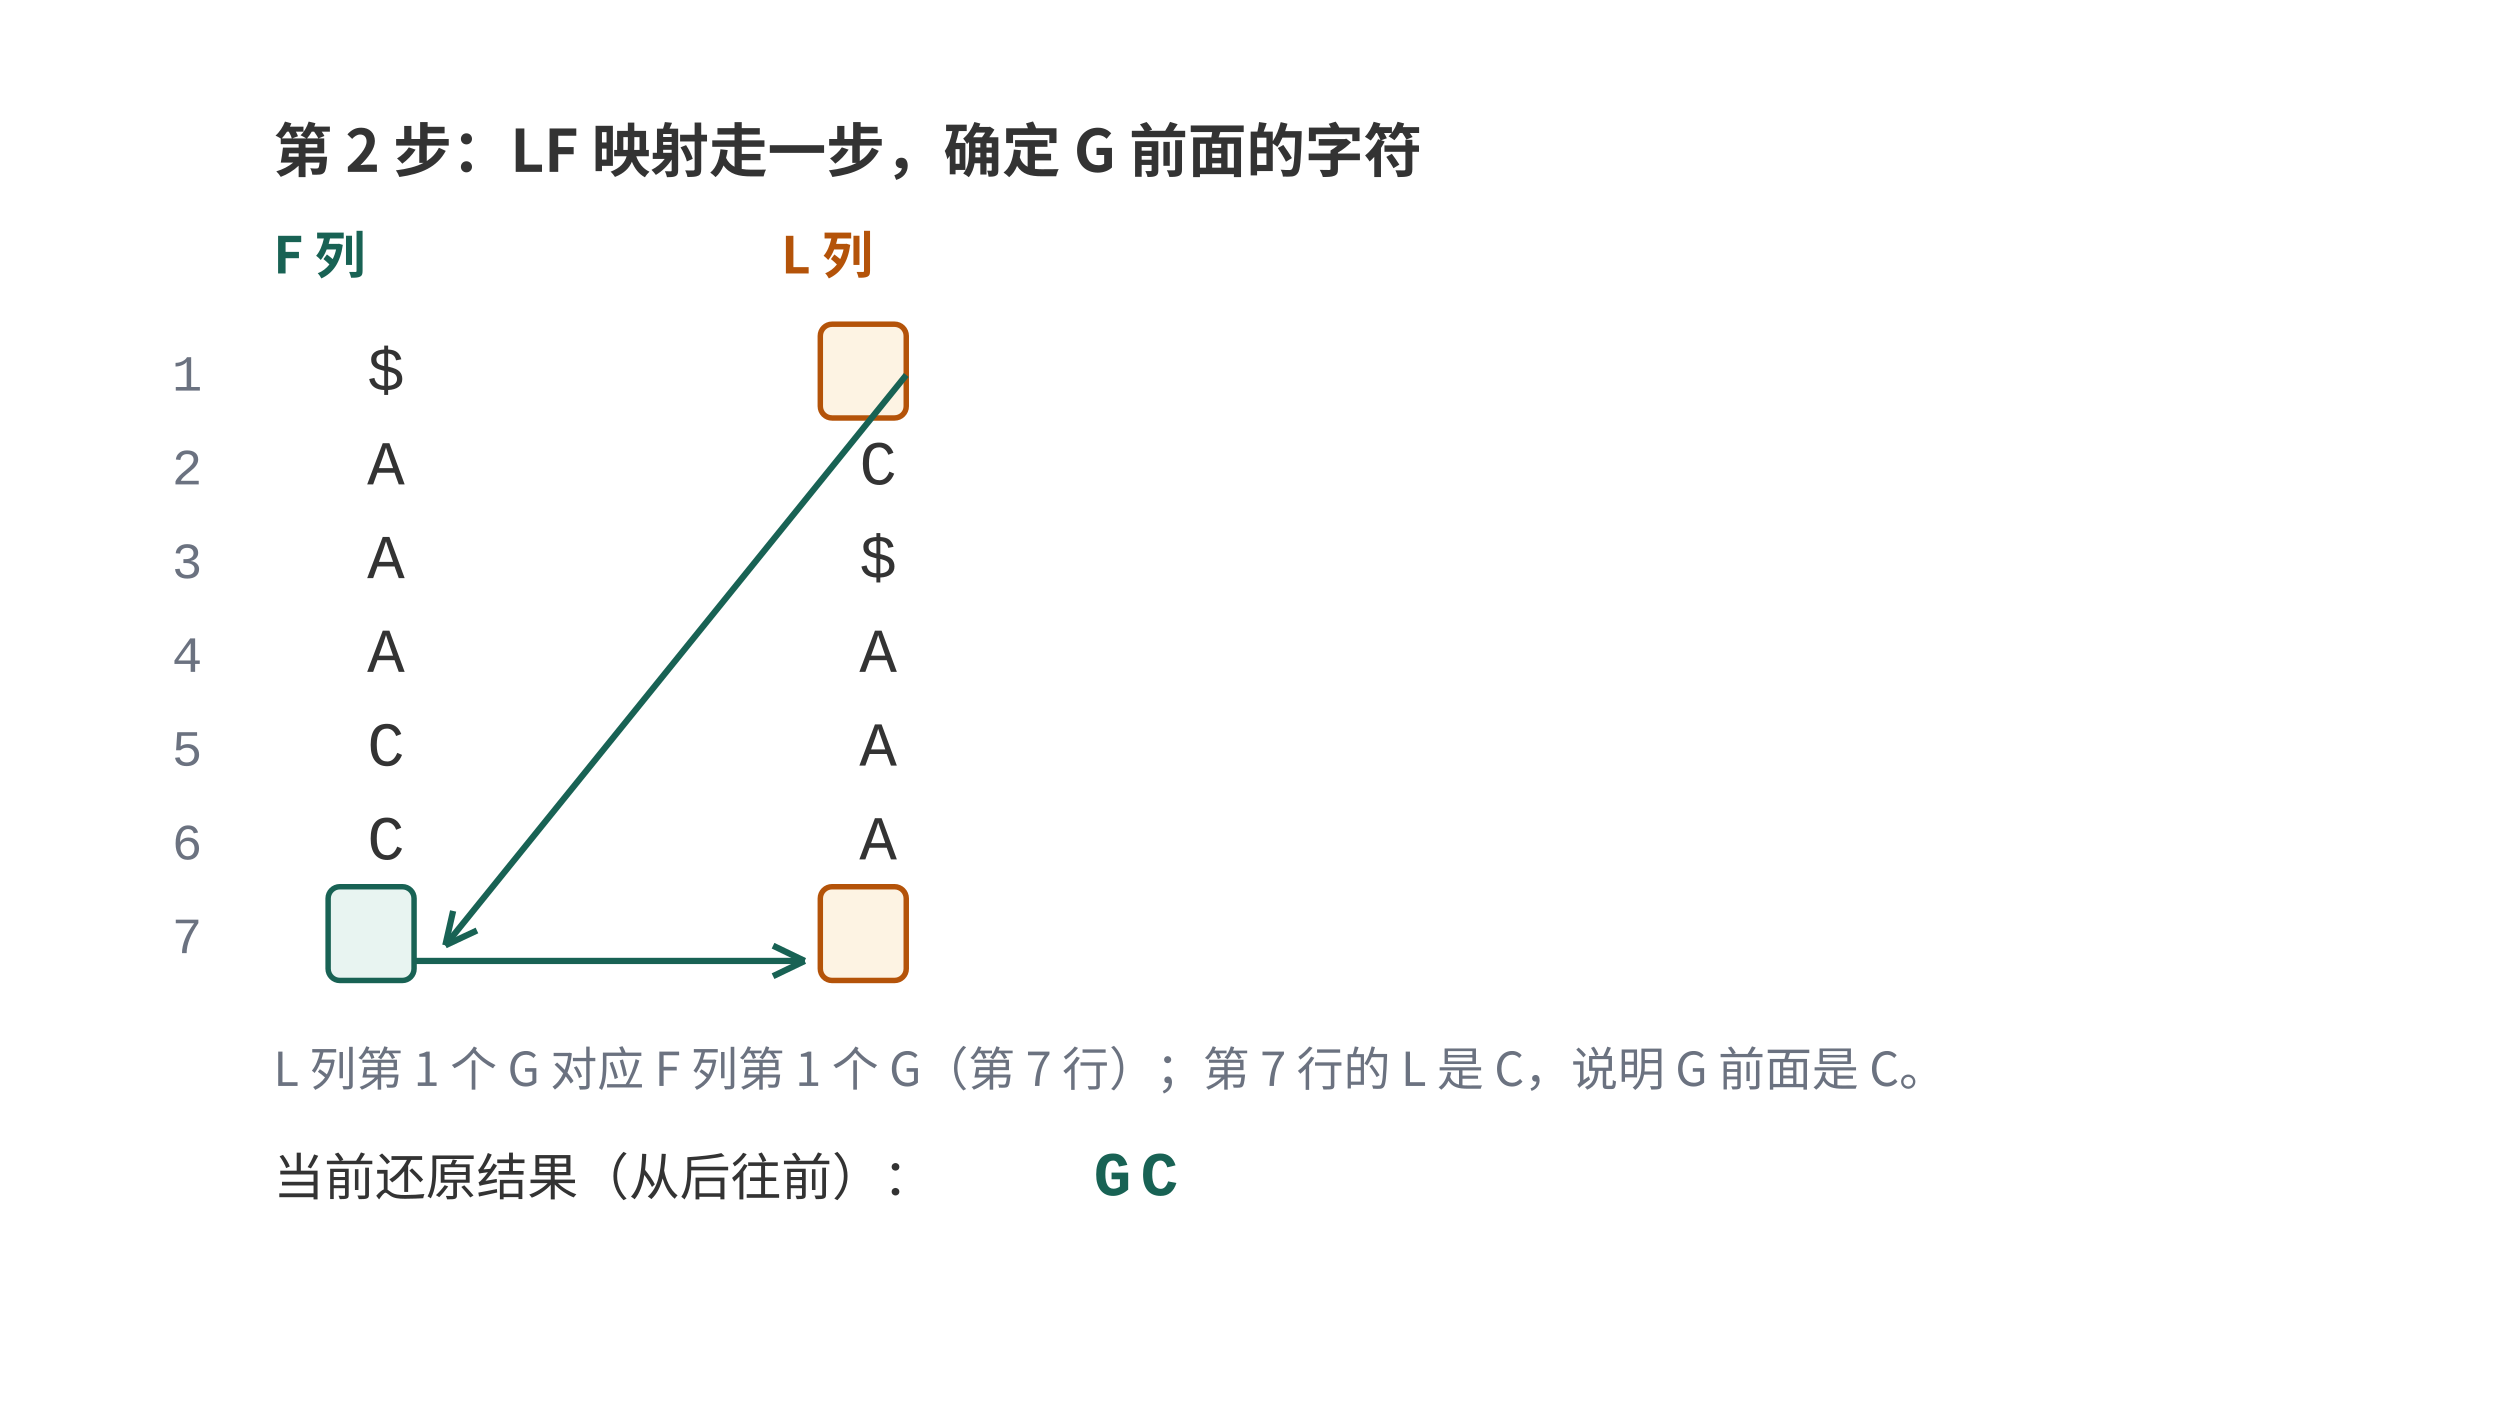
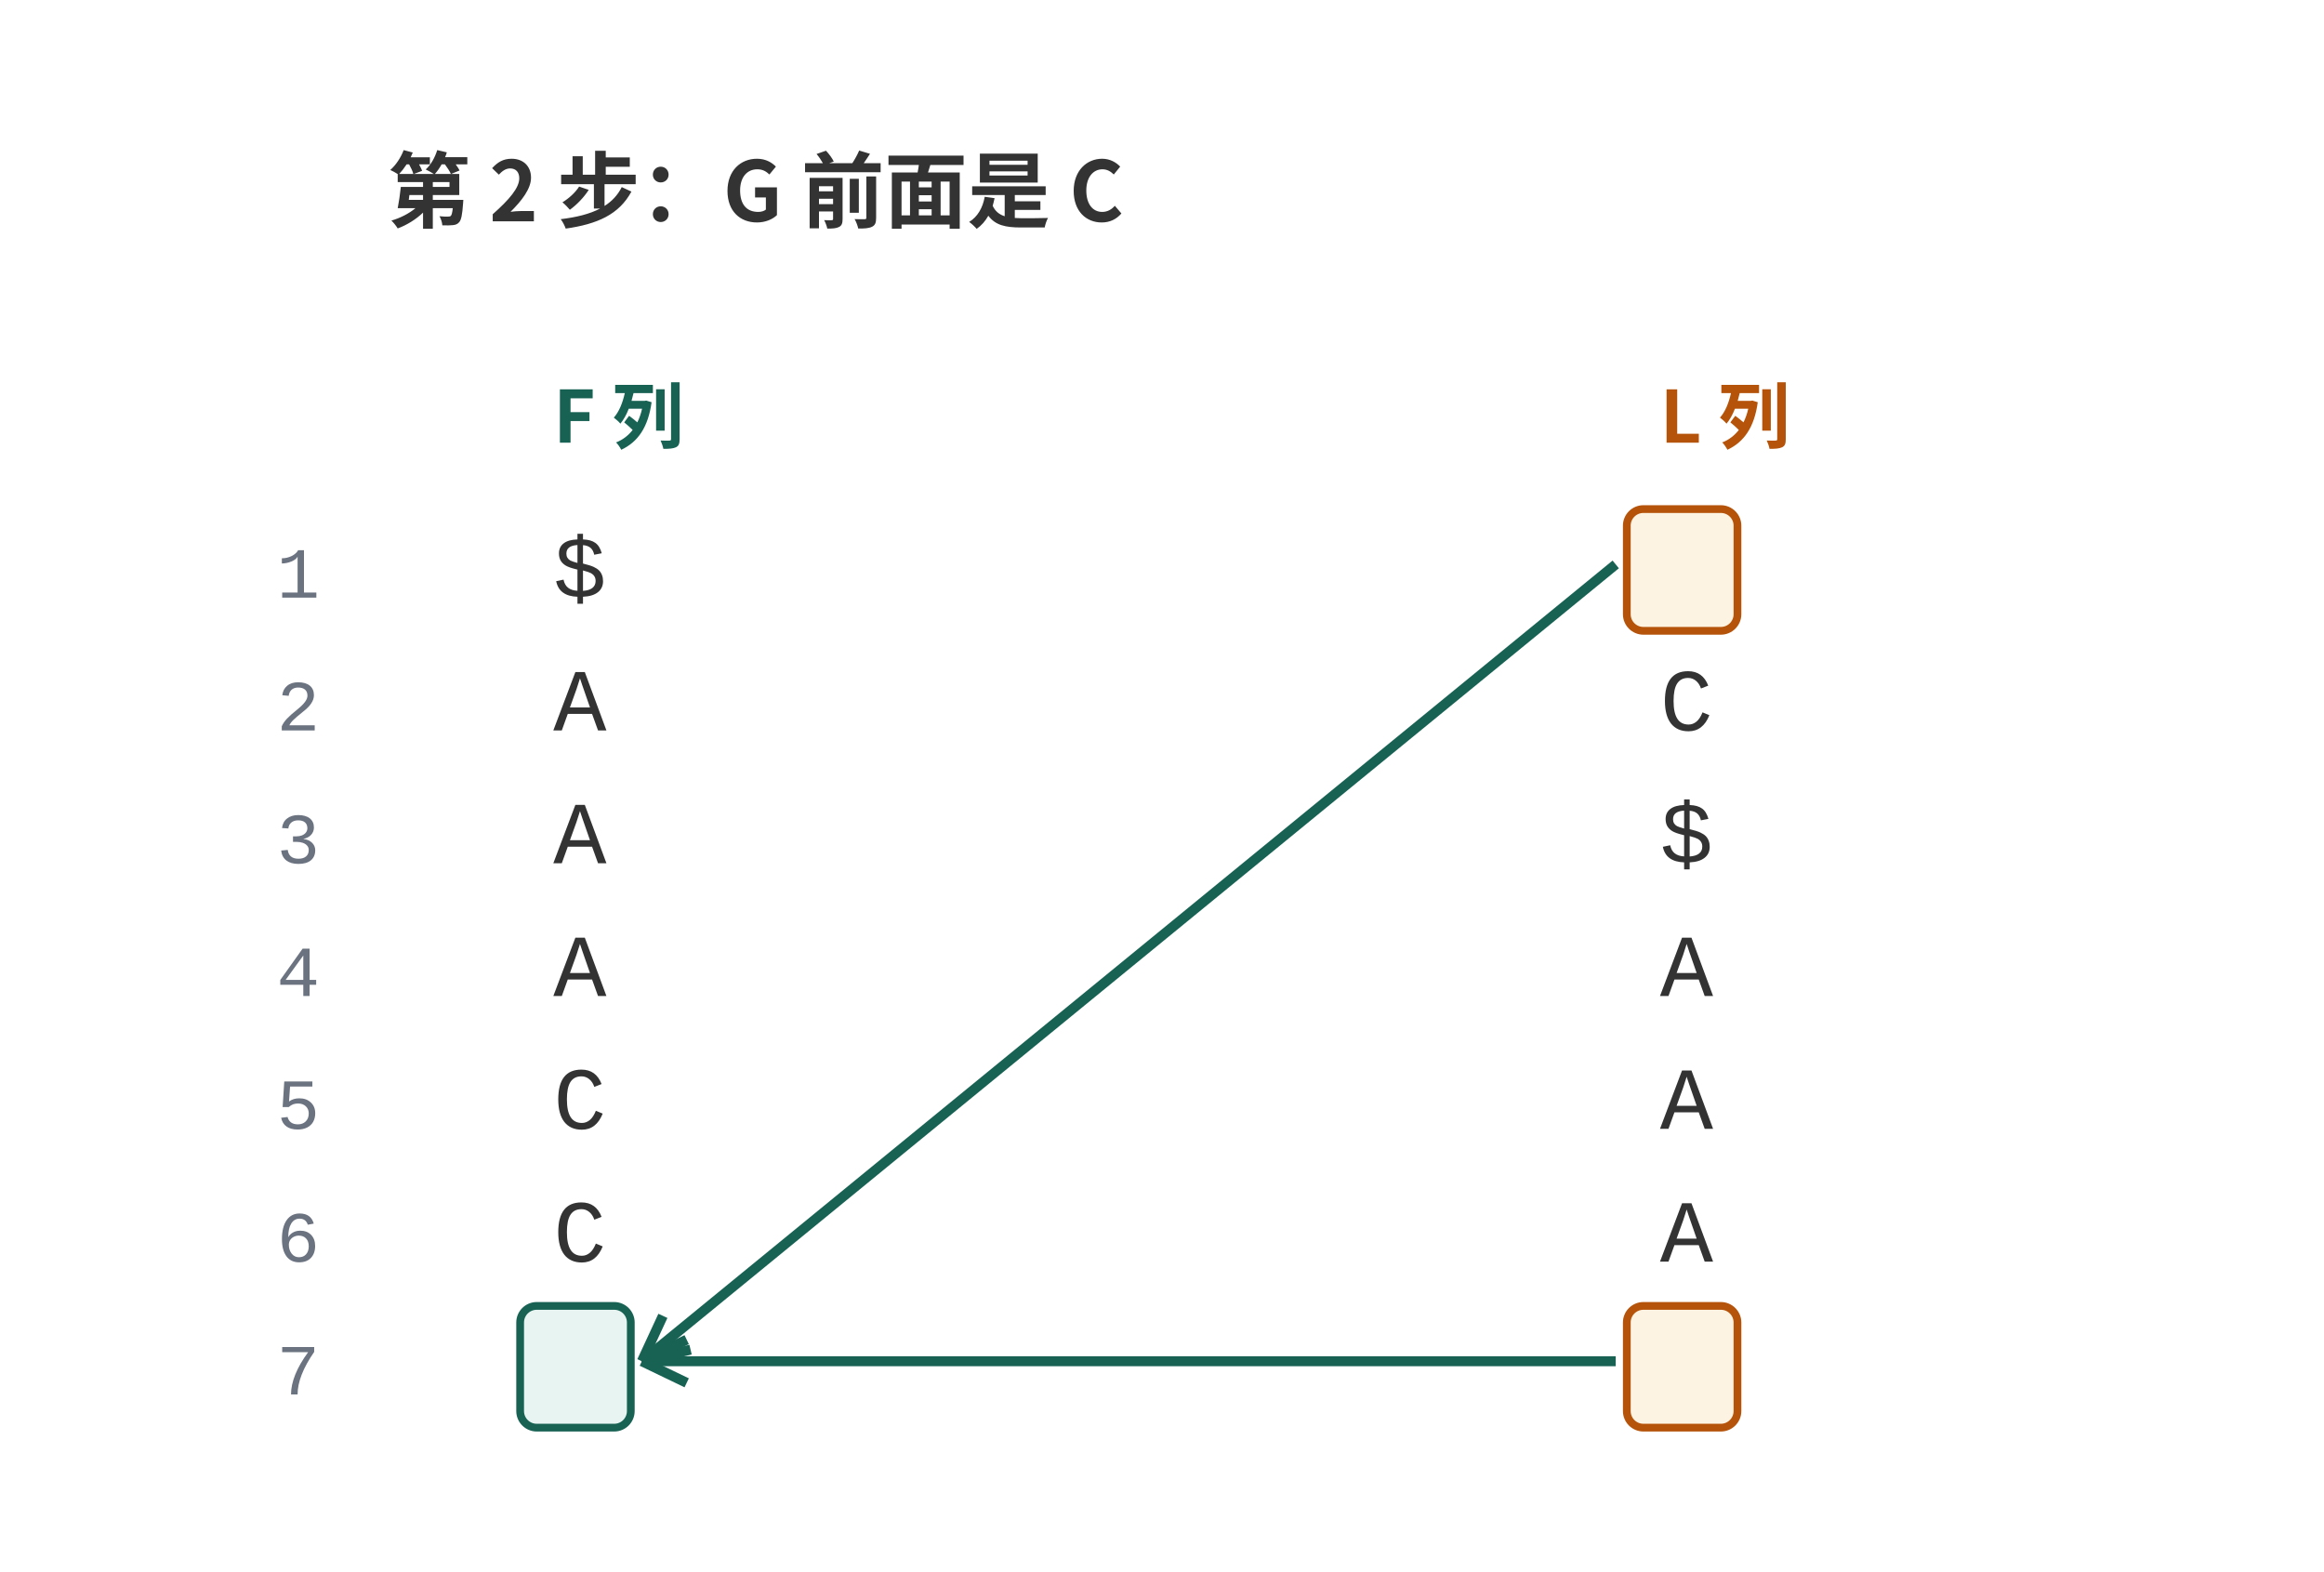
- <svg xmlns="http://www.w3.org/2000/svg" viewBox="0 0 640 362" role="img" aria-labelledby="t d">
-   <text x="70" y="44" font-family="'PingFang SC', 'Hiragino Sans GB', 'Microsoft YaHei', 'Noto Sans CJK SC', sans-serif" font-size="15" fill="#333333" font-weight="bold" text-anchor="start">第 2 步：LF 映射走一步，确定 G 前面的字符</text>
-   <text x="70" y="70" font-family="'PingFang SC', 'Hiragino Sans GB', 'Microsoft YaHei', 'Noto Sans CJK SC', sans-serif" font-size="13" fill="#186254" font-weight="bold" text-anchor="start">F 列</text>
-   <text x="200" y="70" font-family="'PingFang SC', 'Hiragino Sans GB', 'Microsoft YaHei', 'Noto Sans CJK SC', sans-serif" font-size="13" fill="#b45309" font-weight="bold" text-anchor="start">L 列</text>
-   <text x="44" y="100" font-family="ui-monospace, 'SFMono-Regular', Menlo, Consolas, 'Liberation Mono', monospace" font-size="13" fill="#6b7280" font-weight="normal" text-anchor="start">1</text>
-   <text x="94" y="100" font-family="ui-monospace, 'SFMono-Regular', Menlo, Consolas, 'Liberation Mono', monospace" font-size="16" fill="#333333" font-weight="normal" text-anchor="start">$</text>
-   <text x="220" y="100" font-family="ui-monospace, 'SFMono-Regular', Menlo, Consolas, 'Liberation Mono', monospace" font-size="16" fill="#333333" font-weight="normal" text-anchor="start">G</text>
-   <text x="44" y="124" font-family="ui-monospace, 'SFMono-Regular', Menlo, Consolas, 'Liberation Mono', monospace" font-size="13" fill="#6b7280" font-weight="normal" text-anchor="start">2</text>
-   <text x="94" y="124" font-family="ui-monospace, 'SFMono-Regular', Menlo, Consolas, 'Liberation Mono', monospace" font-size="16" fill="#333333" font-weight="normal" text-anchor="start">A</text>
-   <text x="220" y="124" font-family="ui-monospace, 'SFMono-Regular', Menlo, Consolas, 'Liberation Mono', monospace" font-size="16" fill="#333333" font-weight="normal" text-anchor="start">C</text>
-   <text x="44" y="148" font-family="ui-monospace, 'SFMono-Regular', Menlo, Consolas, 'Liberation Mono', monospace" font-size="13" fill="#6b7280" font-weight="normal" text-anchor="start">3</text>
-   <text x="94" y="148" font-family="ui-monospace, 'SFMono-Regular', Menlo, Consolas, 'Liberation Mono', monospace" font-size="16" fill="#333333" font-weight="normal" text-anchor="start">A</text>
-   <text x="220" y="148" font-family="ui-monospace, 'SFMono-Regular', Menlo, Consolas, 'Liberation Mono', monospace" font-size="16" fill="#333333" font-weight="normal" text-anchor="start">$</text>
-   <text x="44" y="172" font-family="ui-monospace, 'SFMono-Regular', Menlo, Consolas, 'Liberation Mono', monospace" font-size="13" fill="#6b7280" font-weight="normal" text-anchor="start">4</text>
-   <text x="94" y="172" font-family="ui-monospace, 'SFMono-Regular', Menlo, Consolas, 'Liberation Mono', monospace" font-size="16" fill="#333333" font-weight="normal" text-anchor="start">A</text>
-   <text x="220" y="172" font-family="ui-monospace, 'SFMono-Regular', Menlo, Consolas, 'Liberation Mono', monospace" font-size="16" fill="#333333" font-weight="normal" text-anchor="start">A</text>
-   <text x="44" y="196" font-family="ui-monospace, 'SFMono-Regular', Menlo, Consolas, 'Liberation Mono', monospace" font-size="13" fill="#6b7280" font-weight="normal" text-anchor="start">5</text>
-   <text x="94" y="196" font-family="ui-monospace, 'SFMono-Regular', Menlo, Consolas, 'Liberation Mono', monospace" font-size="16" fill="#333333" font-weight="normal" text-anchor="start">C</text>
-   <text x="220" y="196" font-family="ui-monospace, 'SFMono-Regular', Menlo, Consolas, 'Liberation Mono', monospace" font-size="16" fill="#333333" font-weight="normal" text-anchor="start">A</text>
-   <text x="44" y="220" font-family="ui-monospace, 'SFMono-Regular', Menlo, Consolas, 'Liberation Mono', monospace" font-size="13" fill="#6b7280" font-weight="normal" text-anchor="start">6</text>
-   <text x="94" y="220" font-family="ui-monospace, 'SFMono-Regular', Menlo, Consolas, 'Liberation Mono', monospace" font-size="16" fill="#333333" font-weight="normal" text-anchor="start">C</text>
-   <text x="220" y="220" font-family="ui-monospace, 'SFMono-Regular', Menlo, Consolas, 'Liberation Mono', monospace" font-size="16" fill="#333333" font-weight="normal" text-anchor="start">A</text>
-   <text x="44" y="244" font-family="ui-monospace, 'SFMono-Regular', Menlo, Consolas, 'Liberation Mono', monospace" font-size="13" fill="#6b7280" font-weight="normal" text-anchor="start">7</text>
-   <text x="94" y="244" font-family="ui-monospace, 'SFMono-Regular', Menlo, Consolas, 'Liberation Mono', monospace" font-size="16" fill="#333333" font-weight="normal" text-anchor="start">G</text>
-   <text x="220" y="244" font-family="ui-monospace, 'SFMono-Regular', Menlo, Consolas, 'Liberation Mono', monospace" font-size="16" fill="#333333" font-weight="normal" text-anchor="start">C</text>
-   <rect x="210" y="83" width="22" height="24" rx="3" fill="#fdf3e3" stroke="#b45309" stroke-width="1.4" />
-   <rect x="84" y="227" width="22" height="24" rx="3" fill="#e8f4f1" stroke="#186254" stroke-width="1.4" />
-   <rect x="210" y="227" width="22" height="24" rx="3" fill="#fdf3e3" stroke="#b45309" stroke-width="1.4" />
-   <line x1="232" y1="96" x2="114" y2="242" stroke="#186254" stroke-width="1.6" />
-   <line x1="114.0" y1="242.0" x2="122.1" y2="238.2" stroke="#186254" stroke-width="1.6" />
-   <line x1="114.0" y1="242.0" x2="116.0" y2="233.2" stroke="#186254" stroke-width="1.6" />
-   <line x1="106" y1="246" x2="206" y2="246" stroke="#186254" stroke-width="1.6" />
-   <line x1="206.0" y1="246.0" x2="197.9" y2="242.1" stroke="#186254" stroke-width="1.6" />
-   <line x1="206.0" y1="246.0" x2="197.9" y2="249.9" stroke="#186254" stroke-width="1.6" />
-   <text x="70" y="278" font-family="'PingFang SC', 'Hiragino Sans GB', 'Microsoft YaHei', 'Noto Sans CJK SC', sans-serif" font-size="12" fill="#6b7280" font-weight="normal" text-anchor="start">L 列第 1 个 G 对应 F 列第 1 个 G（第 7 行）；第 7 行的 L 是 C，说明 G 前面是 C。</text>
-   <text x="70" y="306" font-family="'PingFang SC', 'Hiragino Sans GB', 'Microsoft YaHei', 'Noto Sans CJK SC', sans-serif" font-size="13" fill="#333333" font-weight="normal" text-anchor="start">当前还原结果（从后往前）：</text>
-   <text x="280" y="306" font-family="ui-monospace, 'SFMono-Regular', Menlo, Consolas, 'Liberation Mono', monospace" font-size="16" fill="#186254" font-weight="bold" text-anchor="start">G</text>
-   <text x="292" y="306" font-family="ui-monospace, 'SFMono-Regular', Menlo, Consolas, 'Liberation Mono', monospace" font-size="16" fill="#186254" font-weight="bold" text-anchor="start">C</text>
+ <svg xmlns="http://www.w3.org/2000/svg" viewBox="0 0 420 284" role="img" aria-labelledby="t d">
+   <text x="70" y="40" font-family="'PingFang SC', 'Hiragino Sans GB', 'Microsoft YaHei', 'Noto Sans CJK SC', sans-serif" font-size="15" fill="#333333" font-weight="bold" text-anchor="start">第 2 步：G 前面是 C</text>
+   <text x="100" y="80" font-family="'PingFang SC', 'Hiragino Sans GB', 'Microsoft YaHei', 'Noto Sans CJK SC', sans-serif" font-size="13" fill="#186254" font-weight="bold" text-anchor="start">F 列</text>
+   <text x="300" y="80" font-family="'PingFang SC', 'Hiragino Sans GB', 'Microsoft YaHei', 'Noto Sans CJK SC', sans-serif" font-size="13" fill="#b45309" font-weight="bold" text-anchor="start">L 列</text>
+   <text x="50" y="108" font-family="ui-monospace, 'SFMono-Regular', Menlo, Consolas, 'Liberation Mono', monospace" font-size="13" fill="#6b7280" font-weight="normal" text-anchor="start">1</text>
+   <text x="100" y="108" font-family="ui-monospace, 'SFMono-Regular', Menlo, Consolas, 'Liberation Mono', monospace" font-size="16" fill="#333333" font-weight="normal" text-anchor="start">$</text>
+   <text x="300" y="108" font-family="ui-monospace, 'SFMono-Regular', Menlo, Consolas, 'Liberation Mono', monospace" font-size="16" fill="#333333" font-weight="normal" text-anchor="start">G</text>
+   <text x="50" y="132" font-family="ui-monospace, 'SFMono-Regular', Menlo, Consolas, 'Liberation Mono', monospace" font-size="13" fill="#6b7280" font-weight="normal" text-anchor="start">2</text>
+   <text x="100" y="132" font-family="ui-monospace, 'SFMono-Regular', Menlo, Consolas, 'Liberation Mono', monospace" font-size="16" fill="#333333" font-weight="normal" text-anchor="start">A</text>
+   <text x="300" y="132" font-family="ui-monospace, 'SFMono-Regular', Menlo, Consolas, 'Liberation Mono', monospace" font-size="16" fill="#333333" font-weight="normal" text-anchor="start">C</text>
+   <text x="50" y="156" font-family="ui-monospace, 'SFMono-Regular', Menlo, Consolas, 'Liberation Mono', monospace" font-size="13" fill="#6b7280" font-weight="normal" text-anchor="start">3</text>
+   <text x="100" y="156" font-family="ui-monospace, 'SFMono-Regular', Menlo, Consolas, 'Liberation Mono', monospace" font-size="16" fill="#333333" font-weight="normal" text-anchor="start">A</text>
+   <text x="300" y="156" font-family="ui-monospace, 'SFMono-Regular', Menlo, Consolas, 'Liberation Mono', monospace" font-size="16" fill="#333333" font-weight="normal" text-anchor="start">$</text>
+   <text x="50" y="180" font-family="ui-monospace, 'SFMono-Regular', Menlo, Consolas, 'Liberation Mono', monospace" font-size="13" fill="#6b7280" font-weight="normal" text-anchor="start">4</text>
+   <text x="100" y="180" font-family="ui-monospace, 'SFMono-Regular', Menlo, Consolas, 'Liberation Mono', monospace" font-size="16" fill="#333333" font-weight="normal" text-anchor="start">A</text>
+   <text x="300" y="180" font-family="ui-monospace, 'SFMono-Regular', Menlo, Consolas, 'Liberation Mono', monospace" font-size="16" fill="#333333" font-weight="normal" text-anchor="start">A</text>
+   <text x="50" y="204" font-family="ui-monospace, 'SFMono-Regular', Menlo, Consolas, 'Liberation Mono', monospace" font-size="13" fill="#6b7280" font-weight="normal" text-anchor="start">5</text>
+   <text x="100" y="204" font-family="ui-monospace, 'SFMono-Regular', Menlo, Consolas, 'Liberation Mono', monospace" font-size="16" fill="#333333" font-weight="normal" text-anchor="start">C</text>
+   <text x="300" y="204" font-family="ui-monospace, 'SFMono-Regular', Menlo, Consolas, 'Liberation Mono', monospace" font-size="16" fill="#333333" font-weight="normal" text-anchor="start">A</text>
+   <text x="50" y="228" font-family="ui-monospace, 'SFMono-Regular', Menlo, Consolas, 'Liberation Mono', monospace" font-size="13" fill="#6b7280" font-weight="normal" text-anchor="start">6</text>
+   <text x="100" y="228" font-family="ui-monospace, 'SFMono-Regular', Menlo, Consolas, 'Liberation Mono', monospace" font-size="16" fill="#333333" font-weight="normal" text-anchor="start">C</text>
+   <text x="300" y="228" font-family="ui-monospace, 'SFMono-Regular', Menlo, Consolas, 'Liberation Mono', monospace" font-size="16" fill="#333333" font-weight="normal" text-anchor="start">A</text>
+   <text x="50" y="252" font-family="ui-monospace, 'SFMono-Regular', Menlo, Consolas, 'Liberation Mono', monospace" font-size="13" fill="#6b7280" font-weight="normal" text-anchor="start">7</text>
+   <text x="100" y="252" font-family="ui-monospace, 'SFMono-Regular', Menlo, Consolas, 'Liberation Mono', monospace" font-size="16" fill="#333333" font-weight="normal" text-anchor="start">G</text>
+   <text x="300" y="252" font-family="ui-monospace, 'SFMono-Regular', Menlo, Consolas, 'Liberation Mono', monospace" font-size="16" fill="#333333" font-weight="normal" text-anchor="start">C</text>
+   <rect x="94" y="236" width="20" height="22" rx="3" fill="#e8f4f1" stroke="#186254" stroke-width="1.4" />
+   <rect x="294" y="92" width="20" height="22" rx="3" fill="#fdf3e3" stroke="#b45309" stroke-width="1.4" />
+   <rect x="294" y="236" width="20" height="22" rx="3" fill="#fdf3e3" stroke="#b45309" stroke-width="1.4" />
+   <line x1="292" y1="102" x2="116" y2="246" stroke="#186254" stroke-width="1.8" />
+   <line x1="116.0" y1="246.0" x2="124.8" y2="243.9" stroke="#186254" stroke-width="1.8" />
+   <line x1="116.0" y1="246.0" x2="119.8" y2="237.8" stroke="#186254" stroke-width="1.8" />
+   <line x1="292" y1="246" x2="116" y2="246" stroke="#186254" stroke-width="1.8" />
+   <line x1="116.0" y1="246.0" x2="124.1" y2="249.9" stroke="#186254" stroke-width="1.8" />
+   <line x1="116.0" y1="246.0" x2="124.1" y2="242.1" stroke="#186254" stroke-width="1.8" />
</svg>
